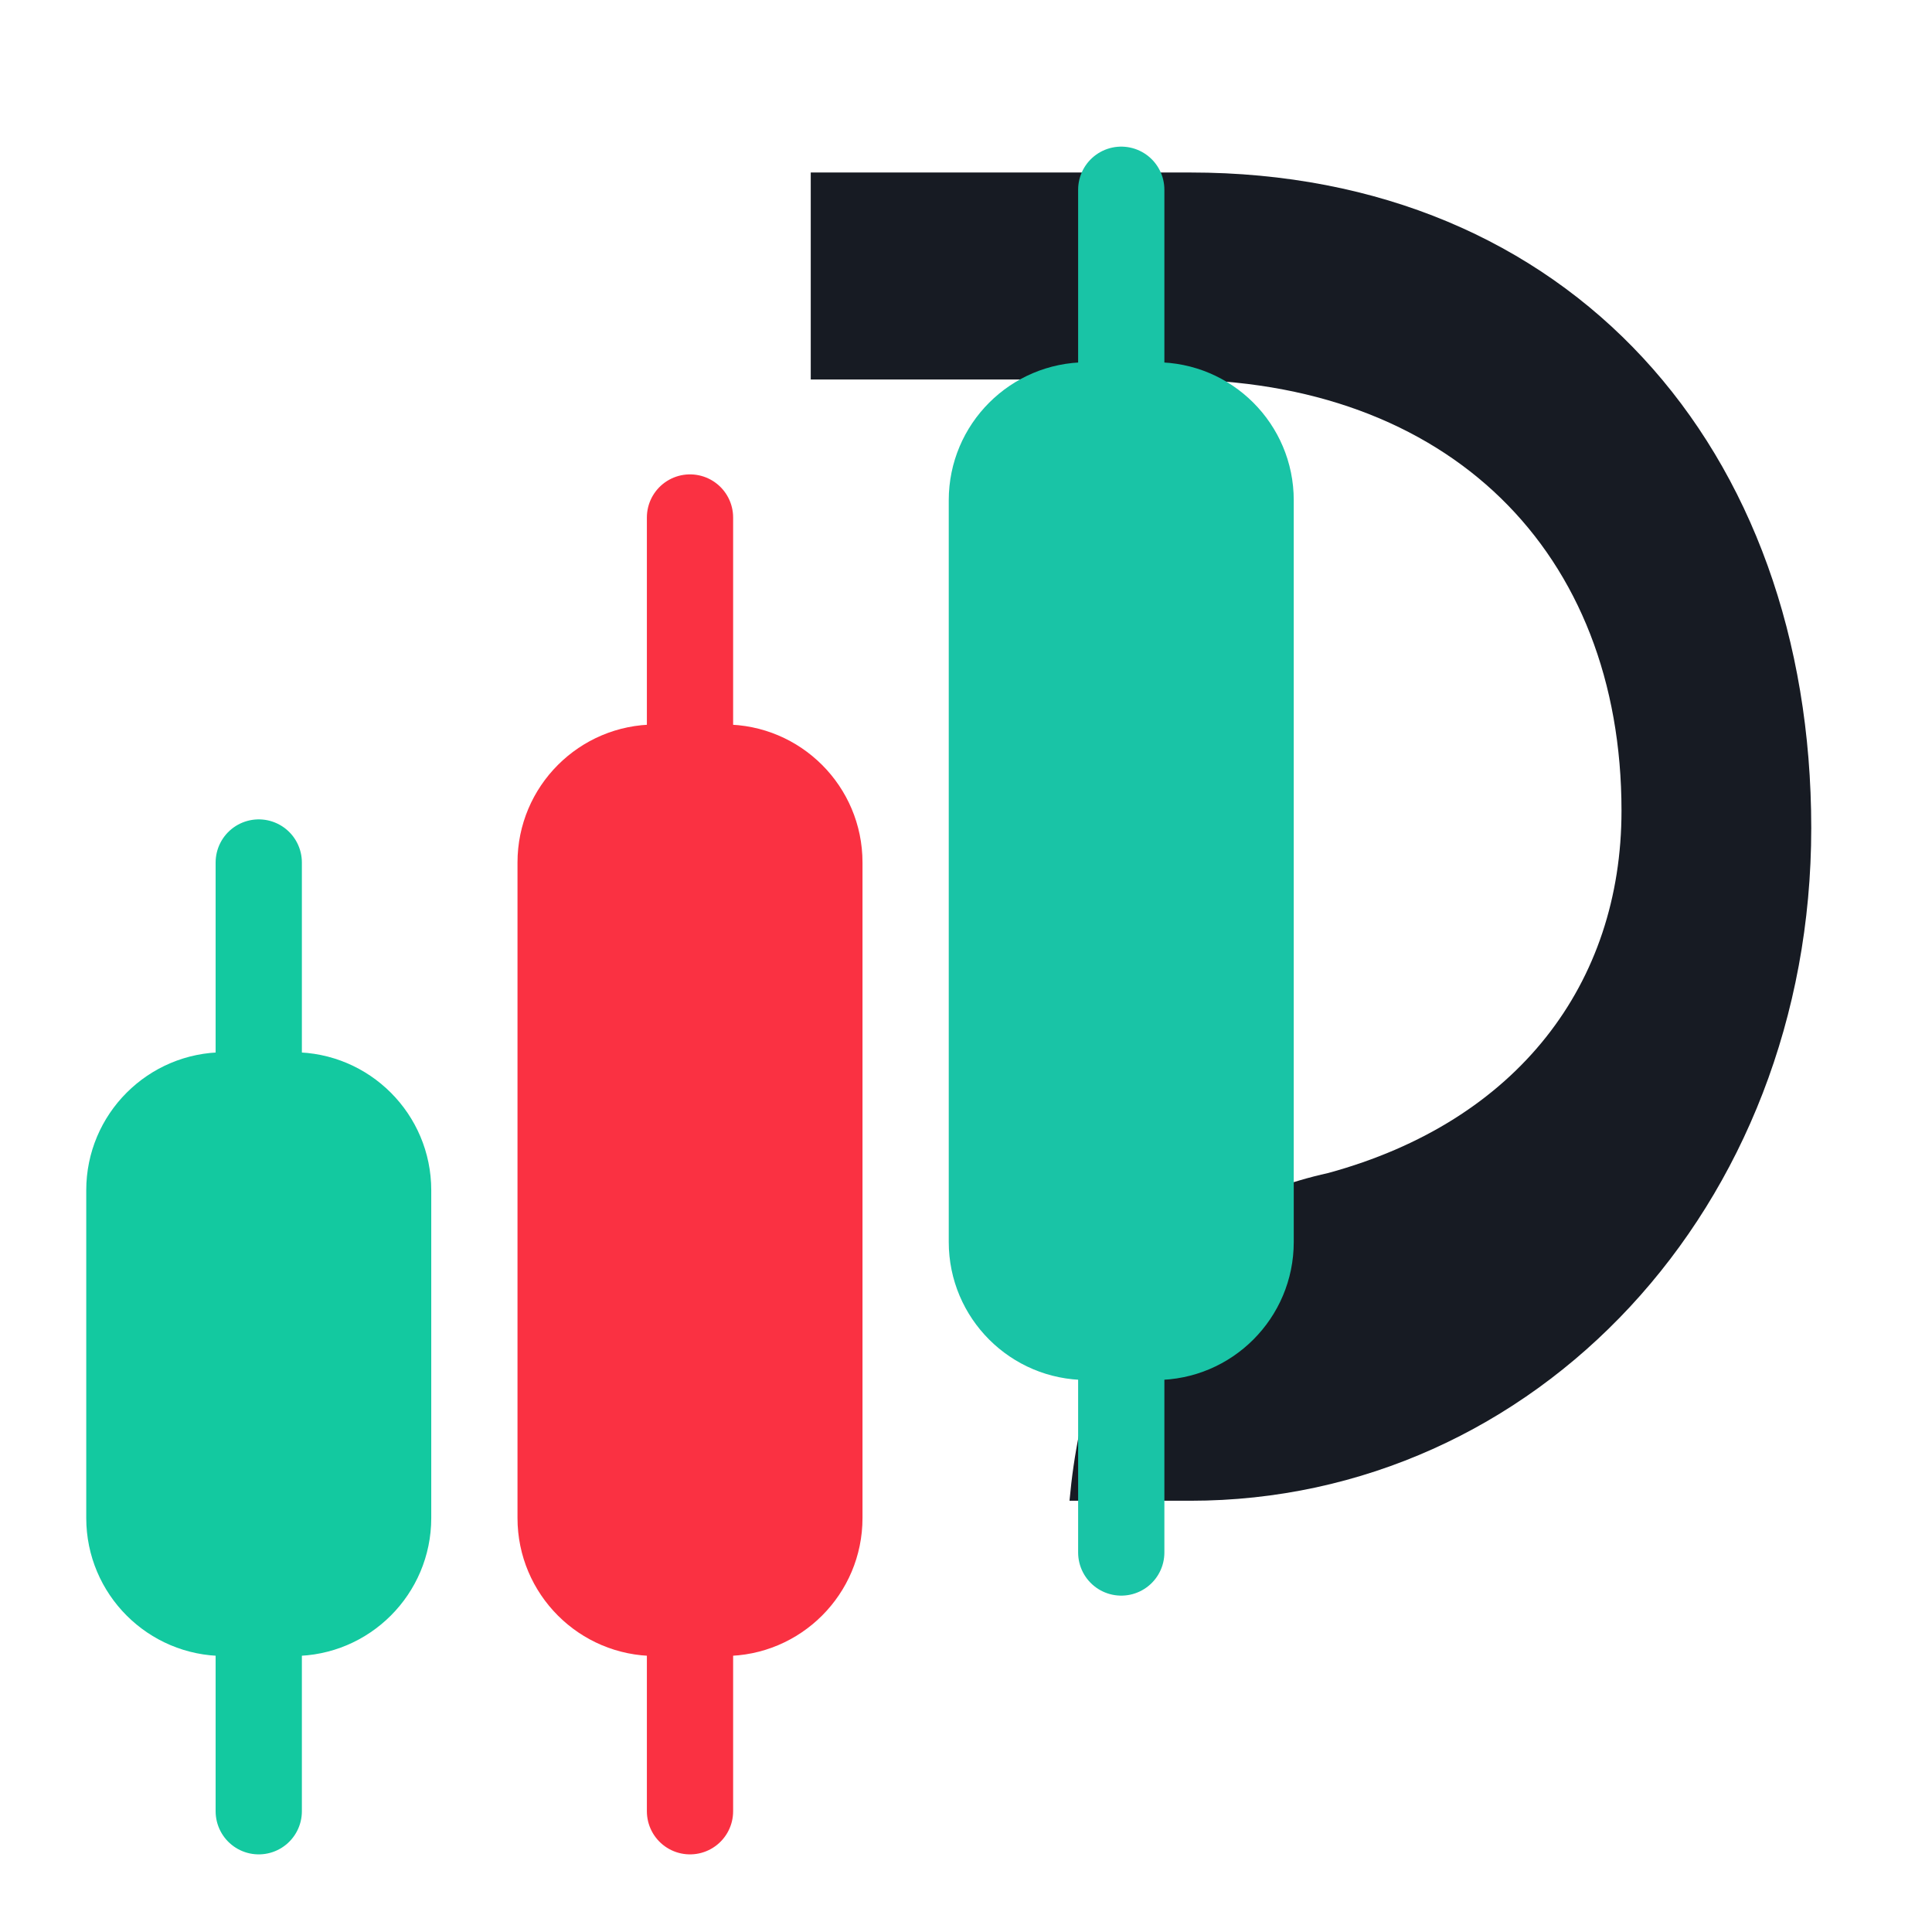
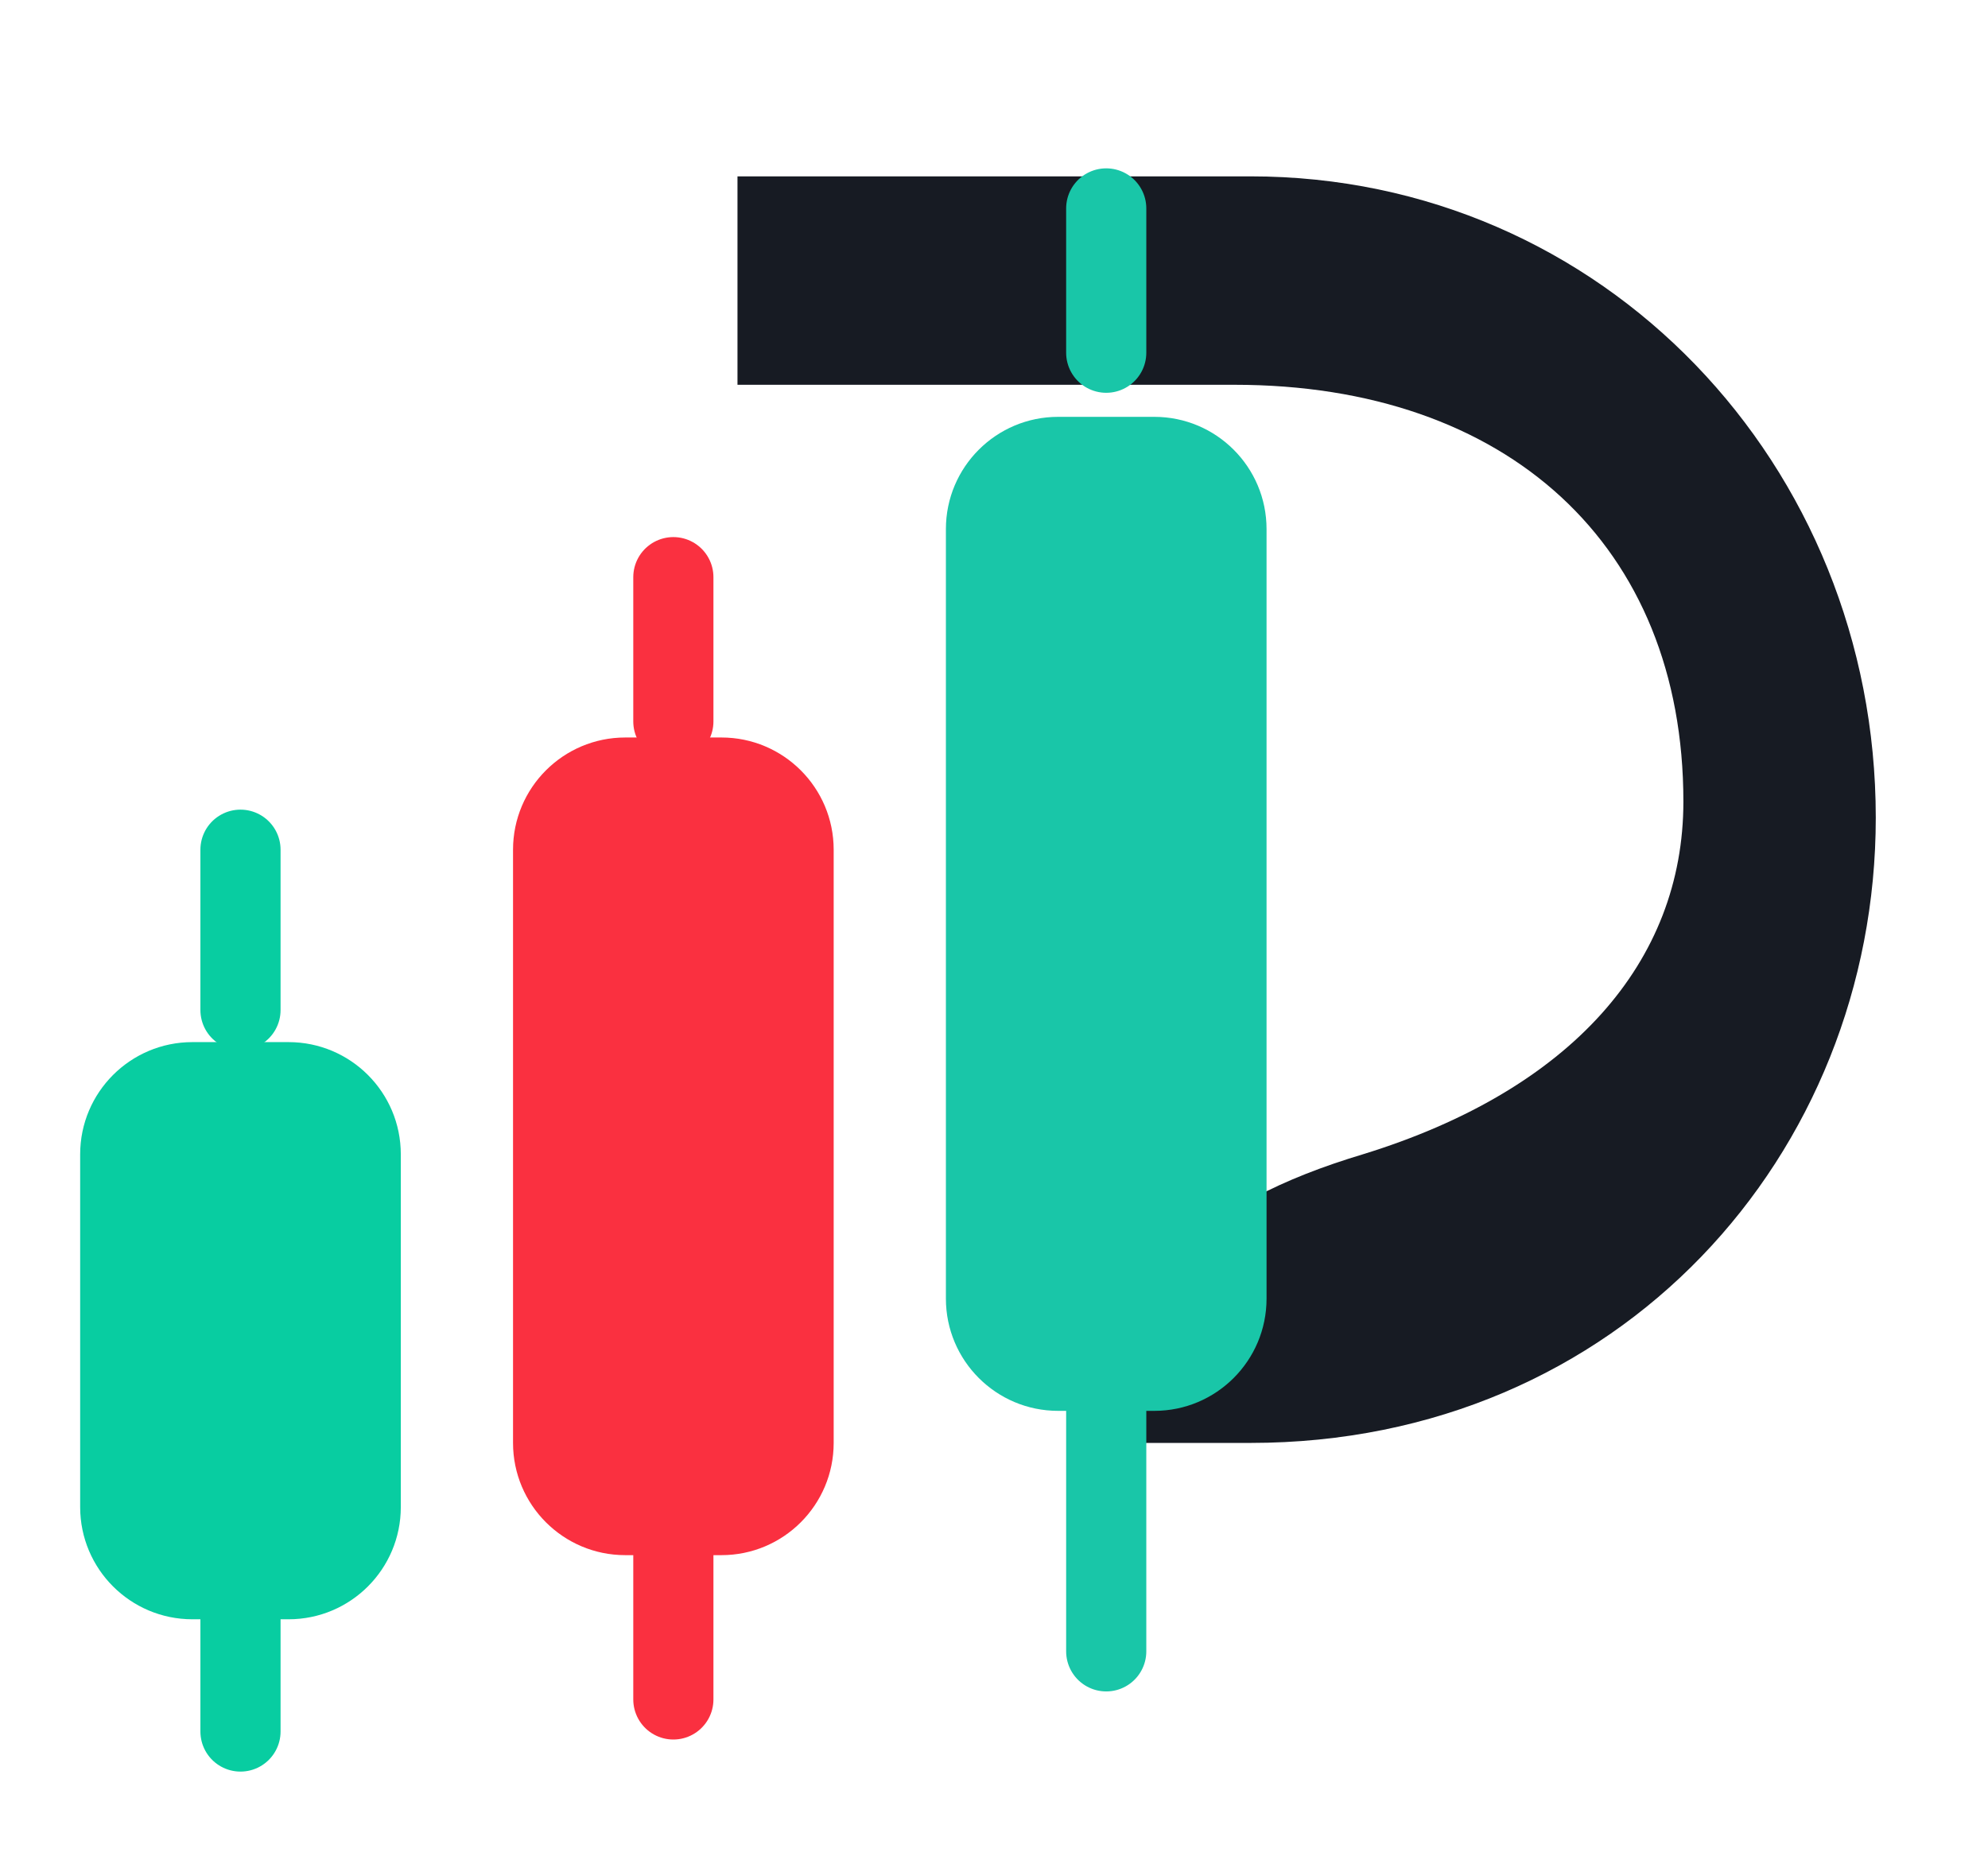
- <svg xmlns="http://www.w3.org/2000/svg" viewBox="0 0 112 112" role="img" aria-labelledby="title">
-   <path d="M47 10h22c22 0 36 16 36 38s-16 39-36 39h-7c1-11 6-17 15-19 11-3 17-11 17-21 0-15-10-25-26-25H47z" fill="#171b23" />
-   <rect x="5" y="61" width="20" height="35" rx="8" fill="#13c9a0" />
-   <path d="M15 50v11m0 35v9" stroke="#13c9a0" stroke-width="5" stroke-linecap="round" />
-   <rect x="30" y="42" width="20" height="54" rx="8" fill="#fa3142" />
-   <path d="M40 30v12m0 54v9" stroke="#fa3142" stroke-width="5" stroke-linecap="round" />
-   <rect x="55" y="21" width="20" height="59" rx="8" fill="#19c4a6" />
-   <path d="M65 11v10m0 59v10" stroke="#19c4a6" stroke-width="5" stroke-linecap="round" />
+ <svg xmlns="http://www.w3.org/2000/svg" viewBox="0 0 124 116" role="img" aria-labelledby="title">
+   <path d="M46 11H78C100 11 117 29 117 51C117 72 101 90 78 90H69C69 80 75 75 85 72C98 68 105 60 105 50C105 34 94 24 77 24H46Z" fill="#171B23" />
+   <path d="M15 63V53M15 108V100" stroke="#08CDA1" stroke-width="5" stroke-linecap="round" />
+   <rect x="5" y="65" width="20" height="36" rx="7" fill="#08CDA1" />
+   <path d="M42 45V36M42 106V96" stroke="#FA3040" stroke-width="5" stroke-linecap="round" />
+   <rect x="32" y="46" width="20" height="51" rx="7" fill="#FA3040" />
+   <path d="M69 22V13M69 103V86" stroke="#19C6A8" stroke-width="5" stroke-linecap="round" />
+   <rect x="59" y="26" width="20" height="62" rx="7" fill="#19C6A8" />
</svg>
